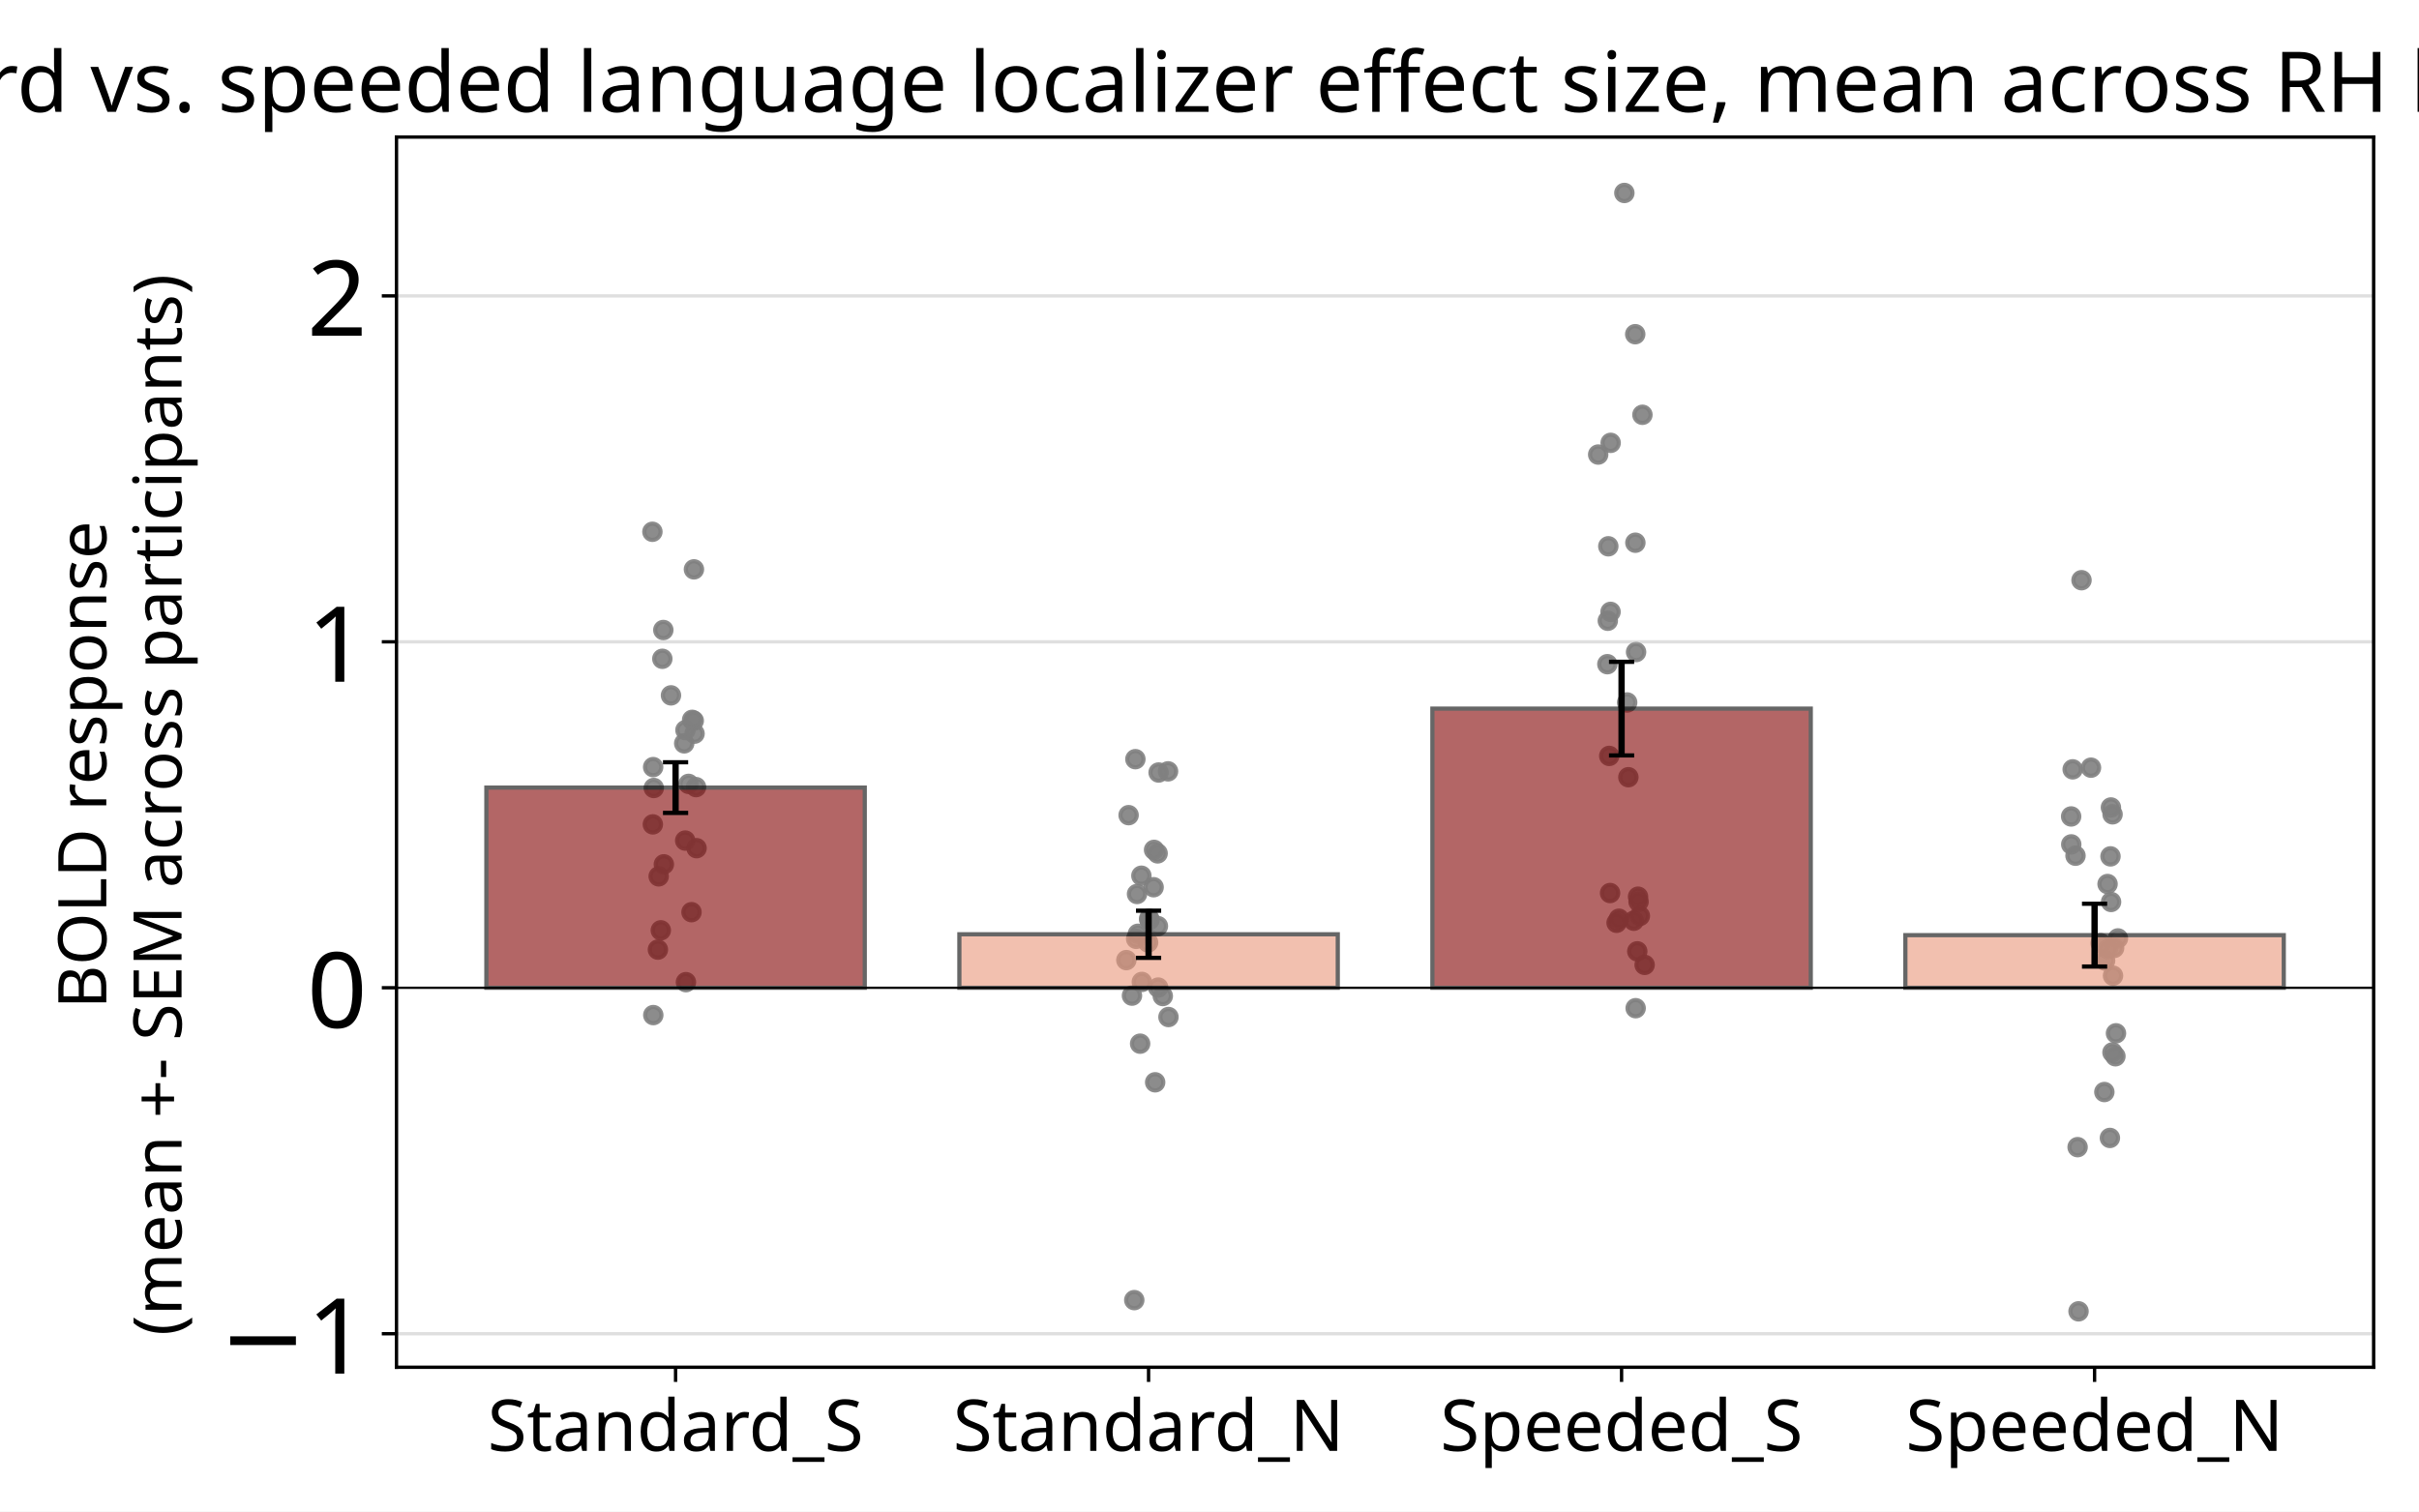
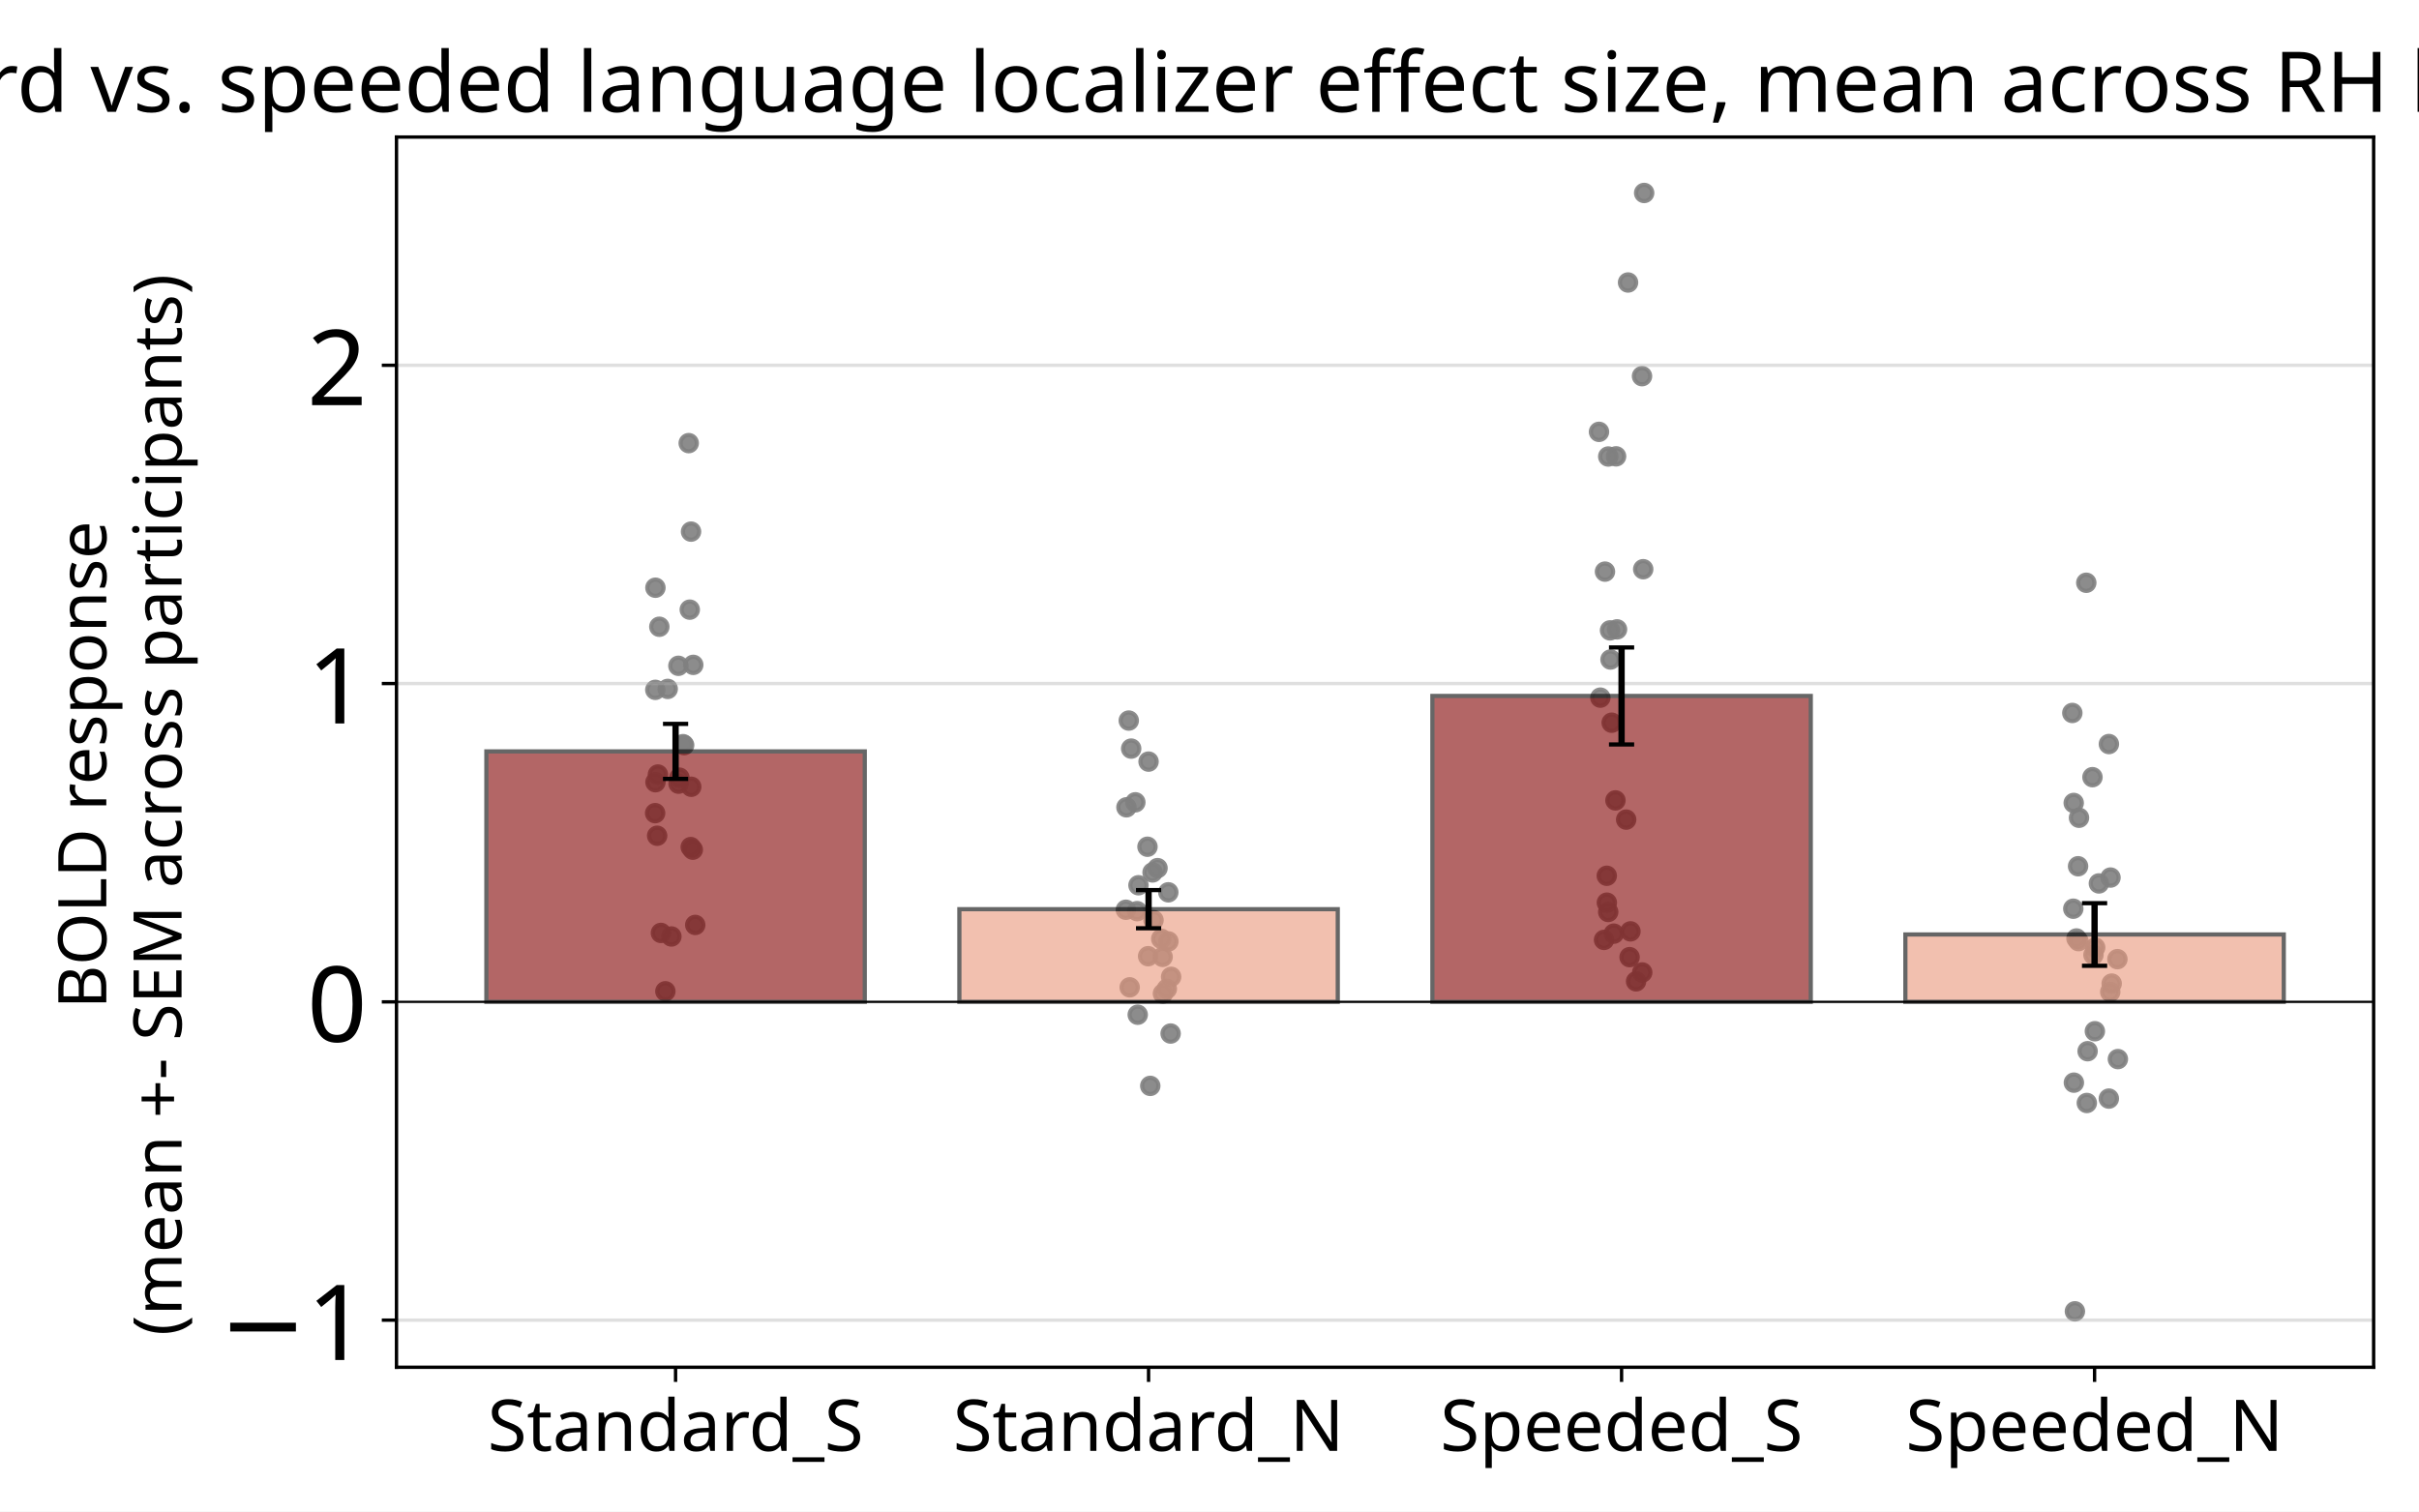
<svg xmlns="http://www.w3.org/2000/svg" xmlns:xlink="http://www.w3.org/1999/xlink" width="576pt" height="360pt" viewBox="0 0 576 360" version="1.1">
  <defs>
    <style type="text/css">*{stroke-linejoin: round; stroke-linecap: butt}</style>
  </defs>
  <g id="figure_1">
    <g id="patch_1">
      <path d="M 0 360  L 576 360  L 576 0  L 0 0  z " style="fill: #ffffff" />
    </g>
    <g id="axes_1">
      <g id="patch_2">
        <path d="M 94.412 325.64  L 565.2 325.64  L 565.2 32.64  L 94.412 32.64  z " style="fill: #ffffff" />
      </g>
      <g id="PathCollection_1">
        <defs>
-           <path id="mcb5e52bc2e" d="M 0 1.936  C 0.514 1.936 1.006 1.732 1.369 1.369  C 1.732 1.006 1.936 0.514 1.936 0  C 1.936 -0.514 1.732 -1.006 1.369 -1.369  C 1.006 -1.732 0.514 -1.936 0 -1.936  C -0.514 -1.936 -1.006 -1.732 -1.369 -1.369  C -1.732 -1.006 -1.936 -0.514 -1.936 0  C -1.936 0.514 -1.732 1.006 -1.369 1.369  C -1.006 1.732 -0.514 1.936 0 1.936  z " style="stroke: #808080; stroke-opacity: 0.9" />
+           <path id="mdbb895555a" d="M 0 1.936  C 0.514 1.936 1.006 1.732 1.369 1.369  C 1.732 1.006 1.936 0.514 1.936 0  C 1.936 -0.514 1.732 -1.006 1.369 -1.369  C 1.006 -1.732 0.514 -1.936 0 -1.936  C -0.514 -1.936 -1.006 -1.732 -1.369 -1.369  C -1.732 -1.006 -1.936 -0.514 -1.936 0  C -1.936 0.514 -1.732 1.006 -1.369 1.369  C -1.006 1.732 -0.514 1.936 0 1.936  z " style="stroke: #808080; stroke-opacity: 0.9" />
        </defs>
-         <g clip-path="url(#pf120087189)">
-           <use xlink:href="#mcb5e52bc2e" x="165.195" y="171.654" style="fill: #808080; fill-opacity: 0.9; stroke: #808080; stroke-opacity: 0.9" />
-           <use xlink:href="#mcb5e52bc2e" x="163.331" y="233.924" style="fill: #808080; fill-opacity: 0.9; stroke: #808080; stroke-opacity: 0.9" />
-           <use xlink:href="#mcb5e52bc2e" x="163.156" y="200.198" style="fill: #808080; fill-opacity: 0.9; stroke: #808080; stroke-opacity: 0.9" />
-           <use xlink:href="#mcb5e52bc2e" x="155.676" y="187.673" style="fill: #808080; fill-opacity: 0.9; stroke: #808080; stroke-opacity: 0.9" />
-           <use xlink:href="#mcb5e52bc2e" x="157.712" y="156.905" style="fill: #808080; fill-opacity: 0.9; stroke: #808080; stroke-opacity: 0.9" />
-           <use xlink:href="#mcb5e52bc2e" x="155.558" y="241.767" style="fill: #808080; fill-opacity: 0.9; stroke: #808080; stroke-opacity: 0.9" />
-           <use xlink:href="#mcb5e52bc2e" x="156.658" y="226.17" style="fill: #808080; fill-opacity: 0.9; stroke: #808080; stroke-opacity: 0.9" />
-           <use xlink:href="#mcb5e52bc2e" x="155.524" y="182.699" style="fill: #808080; fill-opacity: 0.9; stroke: #808080; stroke-opacity: 0.9" />
-           <use xlink:href="#mcb5e52bc2e" x="162.921" y="177.046" style="fill: #808080; fill-opacity: 0.9; stroke: #808080; stroke-opacity: 0.9" />
-           <use xlink:href="#mcb5e52bc2e" x="165.384" y="174.735" style="fill: #808080; fill-opacity: 0.9; stroke: #808080; stroke-opacity: 0.9" />
-           <use xlink:href="#mcb5e52bc2e" x="165.239" y="135.605" style="fill: #808080; fill-opacity: 0.9; stroke: #808080; stroke-opacity: 0.9" />
-           <use xlink:href="#mcb5e52bc2e" x="155.451" y="196.343" style="fill: #808080; fill-opacity: 0.9; stroke: #808080; stroke-opacity: 0.9" />
-           <use xlink:href="#mcb5e52bc2e" x="157.349" y="221.577" style="fill: #808080; fill-opacity: 0.9; stroke: #808080; stroke-opacity: 0.9" />
-           <use xlink:href="#mcb5e52bc2e" x="159.772" y="165.616" style="fill: #808080; fill-opacity: 0.9; stroke: #808080; stroke-opacity: 0.9" />
-           <use xlink:href="#mcb5e52bc2e" x="165.863" y="202.011" style="fill: #808080; fill-opacity: 0.9; stroke: #808080; stroke-opacity: 0.9" />
-           <use xlink:href="#mcb5e52bc2e" x="163.217" y="173.89" style="fill: #808080; fill-opacity: 0.9; stroke: #808080; stroke-opacity: 0.9" />
-           <use xlink:href="#mcb5e52bc2e" x="158.074" y="205.861" style="fill: #808080; fill-opacity: 0.9; stroke: #808080; stroke-opacity: 0.9" />
-           <use xlink:href="#mcb5e52bc2e" x="155.348" y="126.655" style="fill: #808080; fill-opacity: 0.9; stroke: #808080; stroke-opacity: 0.9" />
-           <use xlink:href="#mcb5e52bc2e" x="156.844" y="208.718" style="fill: #808080; fill-opacity: 0.9; stroke: #808080; stroke-opacity: 0.9" />
-           <use xlink:href="#mcb5e52bc2e" x="157.948" y="150.053" style="fill: #808080; fill-opacity: 0.9; stroke: #808080; stroke-opacity: 0.9" />
-           <use xlink:href="#mcb5e52bc2e" x="165.741" y="187.469" style="fill: #808080; fill-opacity: 0.9; stroke: #808080; stroke-opacity: 0.9" />
-           <use xlink:href="#mcb5e52bc2e" x="164.807" y="171.442" style="fill: #808080; fill-opacity: 0.9; stroke: #808080; stroke-opacity: 0.9" />
-           <use xlink:href="#mcb5e52bc2e" x="164.657" y="217.252" style="fill: #808080; fill-opacity: 0.9; stroke: #808080; stroke-opacity: 0.9" />
-           <use xlink:href="#mcb5e52bc2e" x="163.962" y="186.699" style="fill: #808080; fill-opacity: 0.9; stroke: #808080; stroke-opacity: 0.9" />
+         <g clip-path="url(#p5b1bbd391d)">
+           <use xlink:href="#mdbb895555a" x="161.536" y="158.576" style="fill: #808080; fill-opacity: 0.9; stroke: #808080; stroke-opacity: 0.9" />
+           <use xlink:href="#mdbb895555a" x="164.473" y="201.747" style="fill: #808080; fill-opacity: 0.9; stroke: #808080; stroke-opacity: 0.9" />
+           <use xlink:href="#mdbb895555a" x="164.596" y="187.386" style="fill: #808080; fill-opacity: 0.9; stroke: #808080; stroke-opacity: 0.9" />
+           <use xlink:href="#mdbb895555a" x="156.074" y="186.299" style="fill: #808080; fill-opacity: 0.9; stroke: #808080; stroke-opacity: 0.9" />
+           <use xlink:href="#mdbb895555a" x="156.997" y="149.275" style="fill: #808080; fill-opacity: 0.9; stroke: #808080; stroke-opacity: 0.9" />
+           <use xlink:href="#mdbb895555a" x="158.435" y="236.096" style="fill: #808080; fill-opacity: 0.9; stroke: #808080; stroke-opacity: 0.9" />
+           <use xlink:href="#mdbb895555a" x="165.547" y="220.296" style="fill: #808080; fill-opacity: 0.9; stroke: #808080; stroke-opacity: 0.9" />
+           <use xlink:href="#mdbb895555a" x="155.996" y="193.67" style="fill: #808080; fill-opacity: 0.9; stroke: #808080; stroke-opacity: 0.9" />
+           <use xlink:href="#mdbb895555a" x="156.04" y="164.3" style="fill: #808080; fill-opacity: 0.9; stroke: #808080; stroke-opacity: 0.9" />
+           <use xlink:href="#mdbb895555a" x="165.077" y="158.352" style="fill: #808080; fill-opacity: 0.9; stroke: #808080; stroke-opacity: 0.9" />
+           <use xlink:href="#mdbb895555a" x="164.548" y="126.616" style="fill: #808080; fill-opacity: 0.9; stroke: #808080; stroke-opacity: 0.9" />
+           <use xlink:href="#mdbb895555a" x="156.477" y="199.054" style="fill: #808080; fill-opacity: 0.9; stroke: #808080; stroke-opacity: 0.9" />
+           <use xlink:href="#mdbb895555a" x="159.868" y="223.04" style="fill: #808080; fill-opacity: 0.9; stroke: #808080; stroke-opacity: 0.9" />
+           <use xlink:href="#mdbb895555a" x="164.244" y="145.201" style="fill: #808080; fill-opacity: 0.9; stroke: #808080; stroke-opacity: 0.9" />
+           <use xlink:href="#mdbb895555a" x="161.779" y="185.215" style="fill: #808080; fill-opacity: 0.9; stroke: #808080; stroke-opacity: 0.9" />
+           <use xlink:href="#mdbb895555a" x="158.995" y="164.08" style="fill: #808080; fill-opacity: 0.9; stroke: #808080; stroke-opacity: 0.9" />
+           <use xlink:href="#mdbb895555a" x="164.969" y="202.369" style="fill: #808080; fill-opacity: 0.9; stroke: #808080; stroke-opacity: 0.9" />
+           <use xlink:href="#mdbb895555a" x="163.993" y="105.54" style="fill: #808080; fill-opacity: 0.9; stroke: #808080; stroke-opacity: 0.9" />
+           <use xlink:href="#mdbb895555a" x="161.576" y="186.653" style="fill: #808080; fill-opacity: 0.9; stroke: #808080; stroke-opacity: 0.9" />
+           <use xlink:href="#mdbb895555a" x="156.066" y="139.977" style="fill: #808080; fill-opacity: 0.9; stroke: #808080; stroke-opacity: 0.9" />
+           <use xlink:href="#mdbb895555a" x="162.908" y="177.474" style="fill: #808080; fill-opacity: 0.9; stroke: #808080; stroke-opacity: 0.9" />
+           <use xlink:href="#mdbb895555a" x="162.641" y="177.236" style="fill: #808080; fill-opacity: 0.9; stroke: #808080; stroke-opacity: 0.9" />
+           <use xlink:href="#mdbb895555a" x="157.375" y="222.196" style="fill: #808080; fill-opacity: 0.9; stroke: #808080; stroke-opacity: 0.9" />
+           <use xlink:href="#mdbb895555a" x="156.659" y="184.47" style="fill: #808080; fill-opacity: 0.9; stroke: #808080; stroke-opacity: 0.9" />
        </g>
      </g>
      <g id="PathCollection_2">
-         <g clip-path="url(#pf120087189)">
-           <use xlink:href="#mcb5e52bc2e" x="269.539" y="237.129" style="fill: #808080; fill-opacity: 0.9; stroke: #808080; stroke-opacity: 0.9" />
-           <use xlink:href="#mcb5e52bc2e" x="270.087" y="309.65" style="fill: #808080; fill-opacity: 0.9; stroke: #808080; stroke-opacity: 0.9" />
-           <use xlink:href="#mcb5e52bc2e" x="271.887" y="233.868" style="fill: #808080; fill-opacity: 0.9; stroke: #808080; stroke-opacity: 0.9" />
-           <use xlink:href="#mcb5e52bc2e" x="268.203" y="228.671" style="fill: #808080; fill-opacity: 0.9; stroke: #808080; stroke-opacity: 0.9" />
-           <use xlink:href="#mcb5e52bc2e" x="275.061" y="257.773" style="fill: #808080; fill-opacity: 0.9; stroke: #808080; stroke-opacity: 0.9" />
-           <use xlink:href="#mcb5e52bc2e" x="276.878" y="237.224" style="fill: #808080; fill-opacity: 0.9; stroke: #808080; stroke-opacity: 0.9" />
-           <use xlink:href="#mcb5e52bc2e" x="278.229" y="242.229" style="fill: #808080; fill-opacity: 0.9; stroke: #808080; stroke-opacity: 0.9" />
-           <use xlink:href="#mcb5e52bc2e" x="273.624" y="218.785" style="fill: #808080; fill-opacity: 0.9; stroke: #808080; stroke-opacity: 0.9" />
-           <use xlink:href="#mcb5e52bc2e" x="271.482" y="248.573" style="fill: #808080; fill-opacity: 0.9; stroke: #808080; stroke-opacity: 0.9" />
-           <use xlink:href="#mcb5e52bc2e" x="268.737" y="194.146" style="fill: #808080; fill-opacity: 0.9; stroke: #808080; stroke-opacity: 0.9" />
-           <use xlink:href="#mcb5e52bc2e" x="278.133" y="183.712" style="fill: #808080; fill-opacity: 0.9; stroke: #808080; stroke-opacity: 0.9" />
-           <use xlink:href="#mcb5e52bc2e" x="274.697" y="211.31" style="fill: #808080; fill-opacity: 0.9; stroke: #808080; stroke-opacity: 0.9" />
-           <use xlink:href="#mcb5e52bc2e" x="270.956" y="222.401" style="fill: #808080; fill-opacity: 0.9; stroke: #808080; stroke-opacity: 0.9" />
-           <use xlink:href="#mcb5e52bc2e" x="275.649" y="203.251" style="fill: #808080; fill-opacity: 0.9; stroke: #808080; stroke-opacity: 0.9" />
-           <use xlink:href="#mcb5e52bc2e" x="273.38" y="224.47" style="fill: #808080; fill-opacity: 0.9; stroke: #808080; stroke-opacity: 0.9" />
-           <use xlink:href="#mcb5e52bc2e" x="275.882" y="183.989" style="fill: #808080; fill-opacity: 0.9; stroke: #808080; stroke-opacity: 0.9" />
-           <use xlink:href="#mcb5e52bc2e" x="275.716" y="220.573" style="fill: #808080; fill-opacity: 0.9; stroke: #808080; stroke-opacity: 0.9" />
-           <use xlink:href="#mcb5e52bc2e" x="271.779" y="208.572" style="fill: #808080; fill-opacity: 0.9; stroke: #808080; stroke-opacity: 0.9" />
-           <use xlink:href="#mcb5e52bc2e" x="270.542" y="223.605" style="fill: #808080; fill-opacity: 0.9; stroke: #808080; stroke-opacity: 0.9" />
-           <use xlink:href="#mcb5e52bc2e" x="273.704" y="219.104" style="fill: #808080; fill-opacity: 0.9; stroke: #808080; stroke-opacity: 0.9" />
-           <use xlink:href="#mcb5e52bc2e" x="270.353" y="180.81" style="fill: #808080; fill-opacity: 0.9; stroke: #808080; stroke-opacity: 0.9" />
-           <use xlink:href="#mcb5e52bc2e" x="274.798" y="202.415" style="fill: #808080; fill-opacity: 0.9; stroke: #808080; stroke-opacity: 0.9" />
-           <use xlink:href="#mcb5e52bc2e" x="270.743" y="212.922" style="fill: #808080; fill-opacity: 0.9; stroke: #808080; stroke-opacity: 0.9" />
-           <use xlink:href="#mcb5e52bc2e" x="275.776" y="235.208" style="fill: #808080; fill-opacity: 0.9; stroke: #808080; stroke-opacity: 0.9" />
+         <g clip-path="url(#p5b1bbd391d)">
+           <use xlink:href="#mdbb895555a" x="273.382" y="227.74" style="fill: #808080; fill-opacity: 0.9; stroke: #808080; stroke-opacity: 0.9" />
+           <use xlink:href="#mdbb895555a" x="278.744" y="246.158" style="fill: #808080; fill-opacity: 0.9; stroke: #808080; stroke-opacity: 0.9" />
+           <use xlink:href="#mdbb895555a" x="278.216" y="224.217" style="fill: #808080; fill-opacity: 0.9; stroke: #808080; stroke-opacity: 0.9" />
+           <use xlink:href="#mdbb895555a" x="278.862" y="232.652" style="fill: #808080; fill-opacity: 0.9; stroke: #808080; stroke-opacity: 0.9" />
+           <use xlink:href="#mdbb895555a" x="273.894" y="258.626" style="fill: #808080; fill-opacity: 0.9; stroke: #808080; stroke-opacity: 0.9" />
+           <use xlink:href="#mdbb895555a" x="277.843" y="235.523" style="fill: #808080; fill-opacity: 0.9; stroke: #808080; stroke-opacity: 0.9" />
+           <use xlink:href="#mdbb895555a" x="268.995" y="235.153" style="fill: #808080; fill-opacity: 0.9; stroke: #808080; stroke-opacity: 0.9" />
+           <use xlink:href="#mdbb895555a" x="276.508" y="223.587" style="fill: #808080; fill-opacity: 0.9; stroke: #808080; stroke-opacity: 0.9" />
+           <use xlink:href="#mdbb895555a" x="270.91" y="241.677" style="fill: #808080; fill-opacity: 0.9; stroke: #808080; stroke-opacity: 0.9" />
+           <use xlink:href="#mdbb895555a" x="268.221" y="192.278" style="fill: #808080; fill-opacity: 0.9; stroke: #808080; stroke-opacity: 0.9" />
+           <use xlink:href="#mdbb895555a" x="273.488" y="181.393" style="fill: #808080; fill-opacity: 0.9; stroke: #808080; stroke-opacity: 0.9" />
+           <use xlink:href="#mdbb895555a" x="270.768" y="217.008" style="fill: #808080; fill-opacity: 0.9; stroke: #808080; stroke-opacity: 0.9" />
+           <use xlink:href="#mdbb895555a" x="276.838" y="227.899" style="fill: #808080; fill-opacity: 0.9; stroke: #808080; stroke-opacity: 0.9" />
+           <use xlink:href="#mdbb895555a" x="270.344" y="191.089" style="fill: #808080; fill-opacity: 0.9; stroke: #808080; stroke-opacity: 0.9" />
+           <use xlink:href="#mdbb895555a" x="274.439" y="207.79" style="fill: #808080; fill-opacity: 0.9; stroke: #808080; stroke-opacity: 0.9" />
+           <use xlink:href="#mdbb895555a" x="269.349" y="178.297" style="fill: #808080; fill-opacity: 0.9; stroke: #808080; stroke-opacity: 0.9" />
+           <use xlink:href="#mdbb895555a" x="274.67" y="219.156" style="fill: #808080; fill-opacity: 0.9; stroke: #808080; stroke-opacity: 0.9" />
+           <use xlink:href="#mdbb895555a" x="273.231" y="201.67" style="fill: #808080; fill-opacity: 0.9; stroke: #808080; stroke-opacity: 0.9" />
+           <use xlink:href="#mdbb895555a" x="271.088" y="210.841" style="fill: #808080; fill-opacity: 0.9; stroke: #808080; stroke-opacity: 0.9" />
+           <use xlink:href="#mdbb895555a" x="278.196" y="212.526" style="fill: #808080; fill-opacity: 0.9; stroke: #808080; stroke-opacity: 0.9" />
+           <use xlink:href="#mdbb895555a" x="268.776" y="171.618" style="fill: #808080; fill-opacity: 0.9; stroke: #808080; stroke-opacity: 0.9" />
+           <use xlink:href="#mdbb895555a" x="275.626" y="206.766" style="fill: #808080; fill-opacity: 0.9; stroke: #808080; stroke-opacity: 0.9" />
+           <use xlink:href="#mdbb895555a" x="268.087" y="216.677" style="fill: #808080; fill-opacity: 0.9; stroke: #808080; stroke-opacity: 0.9" />
+           <use xlink:href="#mdbb895555a" x="276.913" y="236.646" style="fill: #808080; fill-opacity: 0.9; stroke: #808080; stroke-opacity: 0.9" />
        </g>
      </g>
      <g id="PathCollection_3">
-         <g clip-path="url(#pf120087189)">
-           <use xlink:href="#mcb5e52bc2e" x="389.407" y="129.262" style="fill: #808080; fill-opacity: 0.9; stroke: #808080; stroke-opacity: 0.9" />
-           <use xlink:href="#mcb5e52bc2e" x="389.371" y="79.598" style="fill: #808080; fill-opacity: 0.9; stroke: #808080; stroke-opacity: 0.9" />
-           <use xlink:href="#mcb5e52bc2e" x="386.785" y="45.958" style="fill: #808080; fill-opacity: 0.9; stroke: #808080; stroke-opacity: 0.9" />
-           <use xlink:href="#mcb5e52bc2e" x="390.164" y="214.761" style="fill: #808080; fill-opacity: 0.9; stroke: #808080; stroke-opacity: 0.9" />
-           <use xlink:href="#mcb5e52bc2e" x="383.183" y="180.036" style="fill: #808080; fill-opacity: 0.9; stroke: #808080; stroke-opacity: 0.9" />
-           <use xlink:href="#mcb5e52bc2e" x="389.474" y="240.122" style="fill: #808080; fill-opacity: 0.9; stroke: #808080; stroke-opacity: 0.9" />
-           <use xlink:href="#mcb5e52bc2e" x="389.022" y="219.291" style="fill: #808080; fill-opacity: 0.9; stroke: #808080; stroke-opacity: 0.9" />
-           <use xlink:href="#mcb5e52bc2e" x="389.573" y="155.301" style="fill: #808080; fill-opacity: 0.9; stroke: #808080; stroke-opacity: 0.9" />
-           <use xlink:href="#mcb5e52bc2e" x="382.963" y="130.112" style="fill: #808080; fill-opacity: 0.9; stroke: #808080; stroke-opacity: 0.9" />
-           <use xlink:href="#mcb5e52bc2e" x="383.382" y="212.694" style="fill: #808080; fill-opacity: 0.9; stroke: #808080; stroke-opacity: 0.9" />
-           <use xlink:href="#mcb5e52bc2e" x="383.497" y="145.731" style="fill: #808080; fill-opacity: 0.9; stroke: #808080; stroke-opacity: 0.9" />
-           <use xlink:href="#mcb5e52bc2e" x="384.932" y="219.783" style="fill: #808080; fill-opacity: 0.9; stroke: #808080; stroke-opacity: 0.9" />
-           <use xlink:href="#mcb5e52bc2e" x="387.74" y="185.11" style="fill: #808080; fill-opacity: 0.9; stroke: #808080; stroke-opacity: 0.9" />
-           <use xlink:href="#mcb5e52bc2e" x="390.477" y="218.154" style="fill: #808080; fill-opacity: 0.9; stroke: #808080; stroke-opacity: 0.9" />
-           <use xlink:href="#mcb5e52bc2e" x="390.045" y="213.566" style="fill: #808080; fill-opacity: 0.9; stroke: #808080; stroke-opacity: 0.9" />
-           <use xlink:href="#mcb5e52bc2e" x="391.612" y="229.805" style="fill: #808080; fill-opacity: 0.9; stroke: #808080; stroke-opacity: 0.9" />
-           <use xlink:href="#mcb5e52bc2e" x="387.454" y="167.31" style="fill: #808080; fill-opacity: 0.9; stroke: #808080; stroke-opacity: 0.9" />
-           <use xlink:href="#mcb5e52bc2e" x="391.086" y="98.791" style="fill: #808080; fill-opacity: 0.9; stroke: #808080; stroke-opacity: 0.9" />
-           <use xlink:href="#mcb5e52bc2e" x="382.842" y="147.846" style="fill: #808080; fill-opacity: 0.9; stroke: #808080; stroke-opacity: 0.9" />
-           <use xlink:href="#mcb5e52bc2e" x="389.859" y="226.581" style="fill: #808080; fill-opacity: 0.9; stroke: #808080; stroke-opacity: 0.9" />
-           <use xlink:href="#mcb5e52bc2e" x="382.735" y="158.191" style="fill: #808080; fill-opacity: 0.9; stroke: #808080; stroke-opacity: 0.9" />
-           <use xlink:href="#mcb5e52bc2e" x="385.491" y="218.814" style="fill: #808080; fill-opacity: 0.9; stroke: #808080; stroke-opacity: 0.9" />
-           <use xlink:href="#mcb5e52bc2e" x="383.52" y="105.475" style="fill: #808080; fill-opacity: 0.9; stroke: #808080; stroke-opacity: 0.9" />
-           <use xlink:href="#mcb5e52bc2e" x="380.55" y="108.263" style="fill: #808080; fill-opacity: 0.9; stroke: #808080; stroke-opacity: 0.9" />
+         <g clip-path="url(#p5b1bbd391d)">
+           <use xlink:href="#mdbb895555a" x="382.946" y="108.726" style="fill: #808080; fill-opacity: 0.9; stroke: #808080; stroke-opacity: 0.9" />
+           <use xlink:href="#mdbb895555a" x="387.665" y="67.284" style="fill: #808080; fill-opacity: 0.9; stroke: #808080; stroke-opacity: 0.9" />
+           <use xlink:href="#mdbb895555a" x="391.498" y="45.958" style="fill: #808080; fill-opacity: 0.9; stroke: #808080; stroke-opacity: 0.9" />
+           <use xlink:href="#mdbb895555a" x="382.615" y="214.991" style="fill: #808080; fill-opacity: 0.9; stroke: #808080; stroke-opacity: 0.9" />
+           <use xlink:href="#mdbb895555a" x="383.763" y="172.127" style="fill: #808080; fill-opacity: 0.9; stroke: #808080; stroke-opacity: 0.9" />
+           <use xlink:href="#mdbb895555a" x="389.577" y="233.724" style="fill: #808080; fill-opacity: 0.9; stroke: #808080; stroke-opacity: 0.9" />
+           <use xlink:href="#mdbb895555a" x="388.029" y="227.965" style="fill: #808080; fill-opacity: 0.9; stroke: #808080; stroke-opacity: 0.9" />
+           <use xlink:href="#mdbb895555a" x="385.041" y="149.898" style="fill: #808080; fill-opacity: 0.9; stroke: #808080; stroke-opacity: 0.9" />
+           <use xlink:href="#mdbb895555a" x="391.273" y="135.568" style="fill: #808080; fill-opacity: 0.9; stroke: #808080; stroke-opacity: 0.9" />
+           <use xlink:href="#mdbb895555a" x="384.276" y="222.369" style="fill: #808080; fill-opacity: 0.9; stroke: #808080; stroke-opacity: 0.9" />
+           <use xlink:href="#mdbb895555a" x="383.372" y="150.136" style="fill: #808080; fill-opacity: 0.9; stroke: #808080; stroke-opacity: 0.9" />
+           <use xlink:href="#mdbb895555a" x="391.039" y="231.614" style="fill: #808080; fill-opacity: 0.9; stroke: #808080; stroke-opacity: 0.9" />
+           <use xlink:href="#mdbb895555a" x="384.663" y="190.635" style="fill: #808080; fill-opacity: 0.9; stroke: #808080; stroke-opacity: 0.9" />
+           <use xlink:href="#mdbb895555a" x="387.215" y="195.205" style="fill: #808080; fill-opacity: 0.9; stroke: #808080; stroke-opacity: 0.9" />
+           <use xlink:href="#mdbb895555a" x="382.938" y="217.202" style="fill: #808080; fill-opacity: 0.9; stroke: #808080; stroke-opacity: 0.9" />
+           <use xlink:href="#mdbb895555a" x="388.236" y="221.826" style="fill: #808080; fill-opacity: 0.9; stroke: #808080; stroke-opacity: 0.9" />
+           <use xlink:href="#mdbb895555a" x="381.069" y="166.155" style="fill: #808080; fill-opacity: 0.9; stroke: #808080; stroke-opacity: 0.9" />
+           <use xlink:href="#mdbb895555a" x="384.812" y="108.687" style="fill: #808080; fill-opacity: 0.9; stroke: #808080; stroke-opacity: 0.9" />
+           <use xlink:href="#mdbb895555a" x="382.17" y="136.145" style="fill: #808080; fill-opacity: 0.9; stroke: #808080; stroke-opacity: 0.9" />
+           <use xlink:href="#mdbb895555a" x="381.942" y="223.856" style="fill: #808080; fill-opacity: 0.9; stroke: #808080; stroke-opacity: 0.9" />
+           <use xlink:href="#mdbb895555a" x="383.488" y="157.078" style="fill: #808080; fill-opacity: 0.9; stroke: #808080; stroke-opacity: 0.9" />
+           <use xlink:href="#mdbb895555a" x="382.597" y="208.583" style="fill: #808080; fill-opacity: 0.9; stroke: #808080; stroke-opacity: 0.9" />
+           <use xlink:href="#mdbb895555a" x="390.99" y="89.591" style="fill: #808080; fill-opacity: 0.9; stroke: #808080; stroke-opacity: 0.9" />
+           <use xlink:href="#mdbb895555a" x="380.747" y="102.855" style="fill: #808080; fill-opacity: 0.9; stroke: #808080; stroke-opacity: 0.9" />
        </g>
      </g>
      <g id="PathCollection_4">
-         <g clip-path="url(#pf120087189)">
-           <use xlink:href="#mcb5e52bc2e" x="503.142" y="232.383" style="fill: #808080; fill-opacity: 0.9; stroke: #808080; stroke-opacity: 0.9" />
-           <use xlink:href="#mcb5e52bc2e" x="493.535" y="183.235" style="fill: #808080; fill-opacity: 0.9; stroke: #808080; stroke-opacity: 0.9" />
-           <use xlink:href="#mcb5e52bc2e" x="495.64" y="138.185" style="fill: #808080; fill-opacity: 0.9; stroke: #808080; stroke-opacity: 0.9" />
-           <use xlink:href="#mcb5e52bc2e" x="504.314" y="223.505" style="fill: #808080; fill-opacity: 0.9; stroke: #808080; stroke-opacity: 0.9" />
-           <use xlink:href="#mcb5e52bc2e" x="501.257" y="228.794" style="fill: #808080; fill-opacity: 0.9; stroke: #808080; stroke-opacity: 0.9" />
-           <use xlink:href="#mcb5e52bc2e" x="503.013" y="250.657" style="fill: #808080; fill-opacity: 0.9; stroke: #808080; stroke-opacity: 0.9" />
-           <use xlink:href="#mcb5e52bc2e" x="503.712" y="251.571" style="fill: #808080; fill-opacity: 0.9; stroke: #808080; stroke-opacity: 0.9" />
-           <use xlink:href="#mcb5e52bc2e" x="502.642" y="192.316" style="fill: #808080; fill-opacity: 0.9; stroke: #808080; stroke-opacity: 0.9" />
-           <use xlink:href="#mcb5e52bc2e" x="493.196" y="201.109" style="fill: #808080; fill-opacity: 0.9; stroke: #808080; stroke-opacity: 0.9" />
-           <use xlink:href="#mcb5e52bc2e" x="501.897" y="226.08" style="fill: #808080; fill-opacity: 0.9; stroke: #808080; stroke-opacity: 0.9" />
-           <use xlink:href="#mcb5e52bc2e" x="497.898" y="182.84" style="fill: #808080; fill-opacity: 0.9; stroke: #808080; stroke-opacity: 0.9" />
-           <use xlink:href="#mcb5e52bc2e" x="500.201" y="224.642" style="fill: #808080; fill-opacity: 0.9; stroke: #808080; stroke-opacity: 0.9" />
-           <use xlink:href="#mcb5e52bc2e" x="501.842" y="210.547" style="fill: #808080; fill-opacity: 0.9; stroke: #808080; stroke-opacity: 0.9" />
-           <use xlink:href="#mcb5e52bc2e" x="502.401" y="271.025" style="fill: #808080; fill-opacity: 0.9; stroke: #808080; stroke-opacity: 0.9" />
-           <use xlink:href="#mcb5e52bc2e" x="503.847" y="246.106" style="fill: #808080; fill-opacity: 0.9; stroke: #808080; stroke-opacity: 0.9" />
-           <use xlink:href="#mcb5e52bc2e" x="494.708" y="273.217" style="fill: #808080; fill-opacity: 0.9; stroke: #808080; stroke-opacity: 0.9" />
-           <use xlink:href="#mcb5e52bc2e" x="502.541" y="203.963" style="fill: #808080; fill-opacity: 0.9; stroke: #808080; stroke-opacity: 0.9" />
-           <use xlink:href="#mcb5e52bc2e" x="494.208" y="203.805" style="fill: #808080; fill-opacity: 0.9; stroke: #808080; stroke-opacity: 0.9" />
-           <use xlink:href="#mcb5e52bc2e" x="502.677" y="214.82" style="fill: #808080; fill-opacity: 0.9; stroke: #808080; stroke-opacity: 0.9" />
-           <use xlink:href="#mcb5e52bc2e" x="494.931" y="312.322" style="fill: #808080; fill-opacity: 0.9; stroke: #808080; stroke-opacity: 0.9" />
-           <use xlink:href="#mcb5e52bc2e" x="493.17" y="194.455" style="fill: #808080; fill-opacity: 0.9; stroke: #808080; stroke-opacity: 0.9" />
-           <use xlink:href="#mcb5e52bc2e" x="501.078" y="260.089" style="fill: #808080; fill-opacity: 0.9; stroke: #808080; stroke-opacity: 0.9" />
-           <use xlink:href="#mcb5e52bc2e" x="503.033" y="193.948" style="fill: #808080; fill-opacity: 0.9; stroke: #808080; stroke-opacity: 0.9" />
-           <use xlink:href="#mcb5e52bc2e" x="503.401" y="225.778" style="fill: #808080; fill-opacity: 0.9; stroke: #808080; stroke-opacity: 0.9" />
+         <g clip-path="url(#p5b1bbd391d)">
+           <use xlink:href="#mdbb895555a" x="494.44" y="223.517" style="fill: #808080; fill-opacity: 0.9; stroke: #808080; stroke-opacity: 0.9" />
+           <use xlink:href="#mdbb895555a" x="493.451" y="169.807" style="fill: #808080; fill-opacity: 0.9; stroke: #808080; stroke-opacity: 0.9" />
+           <use xlink:href="#mdbb895555a" x="496.775" y="138.798" style="fill: #808080; fill-opacity: 0.9; stroke: #808080; stroke-opacity: 0.9" />
+           <use xlink:href="#mdbb895555a" x="504.186" y="228.442" style="fill: #808080; fill-opacity: 0.9; stroke: #808080; stroke-opacity: 0.9" />
+           <use xlink:href="#mdbb895555a" x="498.897" y="225.679" style="fill: #808080; fill-opacity: 0.9; stroke: #808080; stroke-opacity: 0.9" />
+           <use xlink:href="#mdbb895555a" x="498.821" y="245.611" style="fill: #808080; fill-opacity: 0.9; stroke: #808080; stroke-opacity: 0.9" />
+           <use xlink:href="#mdbb895555a" x="502.147" y="261.655" style="fill: #808080; fill-opacity: 0.9; stroke: #808080; stroke-opacity: 0.9" />
+           <use xlink:href="#mdbb895555a" x="502.159" y="177.212" style="fill: #808080; fill-opacity: 0.9; stroke: #808080; stroke-opacity: 0.9" />
+           <use xlink:href="#mdbb895555a" x="499.777" y="210.408" style="fill: #808080; fill-opacity: 0.9; stroke: #808080; stroke-opacity: 0.9" />
+           <use xlink:href="#mdbb895555a" x="502.482" y="236.249" style="fill: #808080; fill-opacity: 0.9; stroke: #808080; stroke-opacity: 0.9" />
+           <use xlink:href="#mdbb895555a" x="493.783" y="191.243" style="fill: #808080; fill-opacity: 0.9; stroke: #808080; stroke-opacity: 0.9" />
+           <use xlink:href="#mdbb895555a" x="502.826" y="234.266" style="fill: #808080; fill-opacity: 0.9; stroke: #808080; stroke-opacity: 0.9" />
+           <use xlink:href="#mdbb895555a" x="493.68" y="216.428" style="fill: #808080; fill-opacity: 0.9; stroke: #808080; stroke-opacity: 0.9" />
+           <use xlink:href="#mdbb895555a" x="493.823" y="257.857" style="fill: #808080; fill-opacity: 0.9; stroke: #808080; stroke-opacity: 0.9" />
+           <use xlink:href="#mdbb895555a" x="497.089" y="250.366" style="fill: #808080; fill-opacity: 0.9; stroke: #808080; stroke-opacity: 0.9" />
+           <use xlink:href="#mdbb895555a" x="496.902" y="262.701" style="fill: #808080; fill-opacity: 0.9; stroke: #808080; stroke-opacity: 0.9" />
+           <use xlink:href="#mdbb895555a" x="494.82" y="206.316" style="fill: #808080; fill-opacity: 0.9; stroke: #808080; stroke-opacity: 0.9" />
+           <use xlink:href="#mdbb895555a" x="494.914" y="224.147" style="fill: #808080; fill-opacity: 0.9; stroke: #808080; stroke-opacity: 0.9" />
+           <use xlink:href="#mdbb895555a" x="502.543" y="209.011" style="fill: #808080; fill-opacity: 0.9; stroke: #808080; stroke-opacity: 0.9" />
+           <use xlink:href="#mdbb895555a" x="494.067" y="312.322" style="fill: #808080; fill-opacity: 0.9; stroke: #808080; stroke-opacity: 0.9" />
+           <use xlink:href="#mdbb895555a" x="495.043" y="194.766" style="fill: #808080; fill-opacity: 0.9; stroke: #808080; stroke-opacity: 0.9" />
+           <use xlink:href="#mdbb895555a" x="504.302" y="252.244" style="fill: #808080; fill-opacity: 0.9; stroke: #808080; stroke-opacity: 0.9" />
+           <use xlink:href="#mdbb895555a" x="498.247" y="185.101" style="fill: #808080; fill-opacity: 0.9; stroke: #808080; stroke-opacity: 0.9" />
+           <use xlink:href="#mdbb895555a" x="498.483" y="227.419" style="fill: #808080; fill-opacity: 0.9; stroke: #808080; stroke-opacity: 0.9" />
        </g>
      </g>
      <g id="matplotlib.axis_1">
        <g id="xtick_1">
          <g id="line2d_1">
            <defs>
-               <path id="ma41d90a6a7" d="M 0 0  L 0 3.5  " style="stroke: #000000; stroke-width: 0.8" />
+               <path id="m51d94ba79b" d="M 0 0  L 0 3.5  " style="stroke: #000000; stroke-width: 0.8" />
            </defs>
            <g>
-               <use xlink:href="#ma41d90a6a7" x="160.863" y="325.64" style="stroke: #000000; stroke-width: 0.8" />
+               <use xlink:href="#m51d94ba79b" x="160.863" y="325.64" style="stroke: #000000; stroke-width: 0.8" />
            </g>
          </g>
          <g id="text_1">
            <text style="font: 17px 'sans-serif'; text-anchor: middle" x="160.863" y="345.557" transform="rotate(-0, 160.8629, 345.5573)">Standard_S</text>
          </g>
        </g>
        <g id="xtick_2">
          <g id="line2d_2">
            <g>
-               <use xlink:href="#ma41d90a6a7" x="273.492" y="325.64" style="stroke: #000000; stroke-width: 0.8" />
+               <use xlink:href="#m51d94ba79b" x="273.492" y="325.64" style="stroke: #000000; stroke-width: 0.8" />
            </g>
          </g>
          <g id="text_2">
            <text style="font: 17px 'sans-serif'; text-anchor: middle" x="273.492" y="345.557" transform="rotate(-0, 273.4916, 345.5573)">Standard_N</text>
          </g>
        </g>
        <g id="xtick_3">
          <g id="line2d_3">
            <g>
-               <use xlink:href="#ma41d90a6a7" x="386.12" y="325.64" style="stroke: #000000; stroke-width: 0.8" />
+               <use xlink:href="#m51d94ba79b" x="386.12" y="325.64" style="stroke: #000000; stroke-width: 0.8" />
            </g>
          </g>
          <g id="text_3">
            <text style="font: 17px 'sans-serif'; text-anchor: middle" x="386.12" y="345.557" transform="rotate(-0, 386.1204, 345.5573)">Speeded_S</text>
          </g>
        </g>
        <g id="xtick_4">
          <g id="line2d_4">
            <g>
-               <use xlink:href="#ma41d90a6a7" x="498.749" y="325.64" style="stroke: #000000; stroke-width: 0.8" />
+               <use xlink:href="#m51d94ba79b" x="498.749" y="325.64" style="stroke: #000000; stroke-width: 0.8" />
            </g>
          </g>
          <g id="text_4">
            <text style="font: 17px 'sans-serif'; text-anchor: middle" x="498.749" y="345.557" transform="rotate(-0, 498.7491, 345.5573)">Speeded_N</text>
          </g>
        </g>
      </g>
      <g id="matplotlib.axis_2">
        <g id="ytick_1">
          <g id="line2d_5">
-             <path d="M 94.412 317.654  L 565.2 317.654  " clip-path="url(#pf120087189)" style="fill: none; stroke: #b0b0b0; stroke-opacity: 0.4; stroke-width: 0.8; stroke-linecap: square" />
+             <path d="M 94.412 314.417  L 565.2 314.417  " clip-path="url(#p5b1bbd391d)" style="fill: none; stroke: #b0b0b0; stroke-opacity: 0.4; stroke-width: 0.8; stroke-linecap: square" />
          </g>
          <g id="line2d_6">
            <defs>
-               <path id="md291338064" d="M 0 0  L -3.5 0  " style="stroke: #000000; stroke-width: 0.8" />
+               <path id="me7b90fb2c7" d="M 0 0  L -3.5 0  " style="stroke: #000000; stroke-width: 0.8" />
            </defs>
            <g>
-               <use xlink:href="#md291338064" x="94.412" y="317.654" style="stroke: #000000; stroke-width: 0.8" />
+               <use xlink:href="#me7b90fb2c7" x="94.412" y="314.417" style="stroke: #000000; stroke-width: 0.8" />
            </g>
          </g>
          <g id="text_5">
-             <text style="font: 25px 'sans-serif'; text-anchor: end" x="87.412" y="327.152" transform="rotate(-0, 87.412, 327.1518)">−1</text>
+             <text style="font: 25px 'sans-serif'; text-anchor: end" x="87.412" y="323.915" transform="rotate(-0, 87.412, 323.9152)">−1</text>
          </g>
        </g>
        <g id="ytick_2">
          <g id="line2d_7">
-             <path d="M 94.412 235.26  L 565.2 235.26  " clip-path="url(#pf120087189)" style="fill: none; stroke: #b0b0b0; stroke-opacity: 0.4; stroke-width: 0.8; stroke-linecap: square" />
+             <path d="M 94.412 238.611  L 565.2 238.611  " clip-path="url(#p5b1bbd391d)" style="fill: none; stroke: #b0b0b0; stroke-opacity: 0.4; stroke-width: 0.8; stroke-linecap: square" />
          </g>
          <g id="line2d_8">
            <g>
-               <use xlink:href="#md291338064" x="94.412" y="235.26" style="stroke: #000000; stroke-width: 0.8" />
+               <use xlink:href="#me7b90fb2c7" x="94.412" y="238.611" style="stroke: #000000; stroke-width: 0.8" />
            </g>
          </g>
          <g id="text_6">
-             <text style="font: 25px 'sans-serif'; text-anchor: end" x="87.412" y="244.758" transform="rotate(-0, 87.412, 244.7584)">0</text>
+             <text style="font: 25px 'sans-serif'; text-anchor: end" x="87.412" y="248.109" transform="rotate(-0, 87.412, 248.1087)">0</text>
          </g>
        </g>
        <g id="ytick_3">
          <g id="line2d_9">
-             <path d="M 94.412 152.867  L 565.2 152.867  " clip-path="url(#pf120087189)" style="fill: none; stroke: #b0b0b0; stroke-opacity: 0.4; stroke-width: 0.8; stroke-linecap: square" />
+             <path d="M 94.412 162.804  L 565.2 162.804  " clip-path="url(#p5b1bbd391d)" style="fill: none; stroke: #b0b0b0; stroke-opacity: 0.4; stroke-width: 0.8; stroke-linecap: square" />
          </g>
          <g id="line2d_10">
            <g>
-               <use xlink:href="#md291338064" x="94.412" y="152.867" style="stroke: #000000; stroke-width: 0.8" />
+               <use xlink:href="#me7b90fb2c7" x="94.412" y="162.804" style="stroke: #000000; stroke-width: 0.8" />
            </g>
          </g>
          <g id="text_7">
-             <text style="font: 25px 'sans-serif'; text-anchor: end" x="87.412" y="162.365" transform="rotate(-0, 87.412, 162.3651)">1</text>
+             <text style="font: 25px 'sans-serif'; text-anchor: end" x="87.412" y="172.302" transform="rotate(-0, 87.412, 172.3022)">1</text>
          </g>
        </g>
        <g id="ytick_4">
          <g id="line2d_11">
-             <path d="M 94.412 70.474  L 565.2 70.474  " clip-path="url(#pf120087189)" style="fill: none; stroke: #b0b0b0; stroke-opacity: 0.4; stroke-width: 0.8; stroke-linecap: square" />
+             <path d="M 94.412 86.998  L 565.2 86.998  " clip-path="url(#p5b1bbd391d)" style="fill: none; stroke: #b0b0b0; stroke-opacity: 0.4; stroke-width: 0.8; stroke-linecap: square" />
          </g>
          <g id="line2d_12">
            <g>
-               <use xlink:href="#md291338064" x="94.412" y="70.474" style="stroke: #000000; stroke-width: 0.8" />
+               <use xlink:href="#me7b90fb2c7" x="94.412" y="86.998" style="stroke: #000000; stroke-width: 0.8" />
            </g>
          </g>
          <g id="text_8">
-             <text style="font: 25px 'sans-serif'; text-anchor: end" x="87.412" y="79.972" transform="rotate(-0, 87.412, 79.97172)">2</text>
+             <text style="font: 25px 'sans-serif'; text-anchor: end" x="87.412" y="96.496" transform="rotate(-0, 87.412, 96.49568)">2</text>
          </g>
        </g>
        <g id="text_9">
          <text style="font: 16px 'sans-serif'" transform="translate(25.31253 240.2788)rotate(-90)">BOLD response</text>
          <text style="font: 16px 'sans-serif'" transform="translate(43.22903 318.1112)rotate(-90)">(mean +- SEM across participants)</text>
        </g>
      </g>
      <g id="patch_3">
-         <path d="M 115.811 235.26  L 205.914 235.26  L 205.914 187.582  L 115.811 187.582  z " clip-path="url(#pf120087189)" style="fill: #800000; opacity: 0.6; stroke: #000000; stroke-linejoin: miter" />
+         <path d="M 115.811 238.611  L 205.914 238.611  L 205.914 178.963  L 115.811 178.963  z " clip-path="url(#p5b1bbd391d)" style="fill: #800000; opacity: 0.6; stroke: #000000; stroke-linejoin: miter" />
      </g>
      <g id="patch_4">
-         <path d="M 228.44 235.26  L 318.543 235.26  L 318.543 222.516  L 228.44 222.516  z " clip-path="url(#pf120087189)" style="fill: #e9967a; opacity: 0.6; stroke: #000000; stroke-linejoin: miter" />
+         <path d="M 228.44 238.611  L 318.543 238.611  L 318.543 216.541  L 228.44 216.541  z " clip-path="url(#p5b1bbd391d)" style="fill: #e9967a; opacity: 0.6; stroke: #000000; stroke-linejoin: miter" />
      </g>
      <g id="patch_5">
-         <path d="M 341.069 235.26  L 431.172 235.26  L 431.172 168.773  L 341.069 168.773  z " clip-path="url(#pf120087189)" style="fill: #800000; opacity: 0.6; stroke: #000000; stroke-linejoin: miter" />
+         <path d="M 341.069 238.611  L 431.172 238.611  L 431.172 165.757  L 341.069 165.757  z " clip-path="url(#p5b1bbd391d)" style="fill: #800000; opacity: 0.6; stroke: #000000; stroke-linejoin: miter" />
      </g>
      <g id="patch_6">
-         <path d="M 453.698 235.26  L 543.801 235.26  L 543.801 222.725  L 453.698 222.725  z " clip-path="url(#pf120087189)" style="fill: #e9967a; opacity: 0.6; stroke: #000000; stroke-linejoin: miter" />
+         <path d="M 453.698 238.611  L 543.801 238.611  L 543.801 222.565  L 453.698 222.565  z " clip-path="url(#p5b1bbd391d)" style="fill: #e9967a; opacity: 0.6; stroke: #000000; stroke-linejoin: miter" />
      </g>
      <g id="line2d_13">
-         <path d="M 94.412 235.26  L 565.2 235.26  " clip-path="url(#pf120087189)" style="fill: none; stroke: #000000; stroke-width: 0.5; stroke-linecap: square" />
+         <path d="M 94.412 238.611  L 565.2 238.611  " clip-path="url(#p5b1bbd391d)" style="fill: none; stroke: #000000; stroke-width: 0.5; stroke-linecap: square" />
      </g>
      <g id="LineCollection_1">
-         <path d="M 160.863 193.613  L 160.863 181.55  " clip-path="url(#pf120087189)" style="fill: none; stroke: #000000; stroke-width: 1.5" />
-         <path d="M 273.492 228.133  L 273.492 216.899  " clip-path="url(#pf120087189)" style="fill: none; stroke: #000000; stroke-width: 1.5" />
-         <path d="M 386.12 179.923  L 386.12 157.624  " clip-path="url(#pf120087189)" style="fill: none; stroke: #000000; stroke-width: 1.5" />
-         <path d="M 498.749 230.201  L 498.749 215.248  " clip-path="url(#pf120087189)" style="fill: none; stroke: #000000; stroke-width: 1.5" />
+         <path d="M 160.863 185.513  L 160.863 172.414  " clip-path="url(#p5b1bbd391d)" style="fill: none; stroke: #000000; stroke-width: 1.5" />
+         <path d="M 273.492 221.089  L 273.492 211.994  " clip-path="url(#p5b1bbd391d)" style="fill: none; stroke: #000000; stroke-width: 1.5" />
+         <path d="M 386.12 177.309  L 386.12 154.206  " clip-path="url(#p5b1bbd391d)" style="fill: none; stroke: #000000; stroke-width: 1.5" />
+         <path d="M 498.749 230.019  L 498.749 215.111  " clip-path="url(#p5b1bbd391d)" style="fill: none; stroke: #000000; stroke-width: 1.5" />
      </g>
      <g id="line2d_14">
        <defs>
-           <path id="maffa7152c4" d="M 3 0  L -3 -0  " style="stroke: #000000" />
+           <path id="m92c046b645" d="M 3 0  L -3 -0  " style="stroke: #000000" />
        </defs>
-         <g clip-path="url(#pf120087189)">
-           <use xlink:href="#maffa7152c4" x="160.863" y="193.613" style="stroke: #000000" />
-           <use xlink:href="#maffa7152c4" x="273.492" y="228.133" style="stroke: #000000" />
-           <use xlink:href="#maffa7152c4" x="386.12" y="179.923" style="stroke: #000000" />
-           <use xlink:href="#maffa7152c4" x="498.749" y="230.201" style="stroke: #000000" />
+         <g clip-path="url(#p5b1bbd391d)">
+           <use xlink:href="#m92c046b645" x="160.863" y="185.513" style="stroke: #000000" />
+           <use xlink:href="#m92c046b645" x="273.492" y="221.089" style="stroke: #000000" />
+           <use xlink:href="#m92c046b645" x="386.12" y="177.309" style="stroke: #000000" />
+           <use xlink:href="#m92c046b645" x="498.749" y="230.019" style="stroke: #000000" />
        </g>
      </g>
      <g id="line2d_15">
-         <g clip-path="url(#pf120087189)">
-           <use xlink:href="#maffa7152c4" x="160.863" y="181.55" style="stroke: #000000" />
-           <use xlink:href="#maffa7152c4" x="273.492" y="216.899" style="stroke: #000000" />
-           <use xlink:href="#maffa7152c4" x="386.12" y="157.624" style="stroke: #000000" />
-           <use xlink:href="#maffa7152c4" x="498.749" y="215.248" style="stroke: #000000" />
+         <g clip-path="url(#p5b1bbd391d)">
+           <use xlink:href="#m92c046b645" x="160.863" y="172.414" style="stroke: #000000" />
+           <use xlink:href="#m92c046b645" x="273.492" y="211.994" style="stroke: #000000" />
+           <use xlink:href="#m92c046b645" x="386.12" y="154.206" style="stroke: #000000" />
+           <use xlink:href="#m92c046b645" x="498.749" y="215.111" style="stroke: #000000" />
        </g>
      </g>
      <g id="patch_7">
        <path d="M 94.412 325.64  L 94.412 32.64  " style="fill: none; stroke: #000000; stroke-width: 0.8; stroke-linejoin: miter; stroke-linecap: square" />
      </g>
      <g id="patch_8">
        <path d="M 565.2 325.64  L 565.2 32.64  " style="fill: none; stroke: #000000; stroke-width: 0.8; stroke-linejoin: miter; stroke-linecap: square" />
      </g>
      <g id="patch_9">
        <path d="M 94.412 325.64  L 565.2 325.64  " style="fill: none; stroke: #000000; stroke-width: 0.8; stroke-linejoin: miter; stroke-linecap: square" />
      </g>
      <g id="patch_10">
        <path d="M 94.412 32.64  L 565.2 32.64  " style="fill: none; stroke: #000000; stroke-width: 0.8; stroke-linejoin: miter; stroke-linecap: square" />
      </g>
      <g id="text_10">
        <text style="font: 20px 'sans-serif'; text-anchor: middle" x="329.806" y="26.64" transform="rotate(-0, 329.806, 26.64)">Standard vs. speeded language localizer effect size, mean across RH lang fROIs, n=24</text>
      </g>
    </g>
  </g>
  <defs>
-     <clipPath id="pf120087189">
+     <clipPath id="p5b1bbd391d">
      <rect x="94.412" y="32.64" width="470.788" height="293" />
    </clipPath>
  </defs>
</svg>
